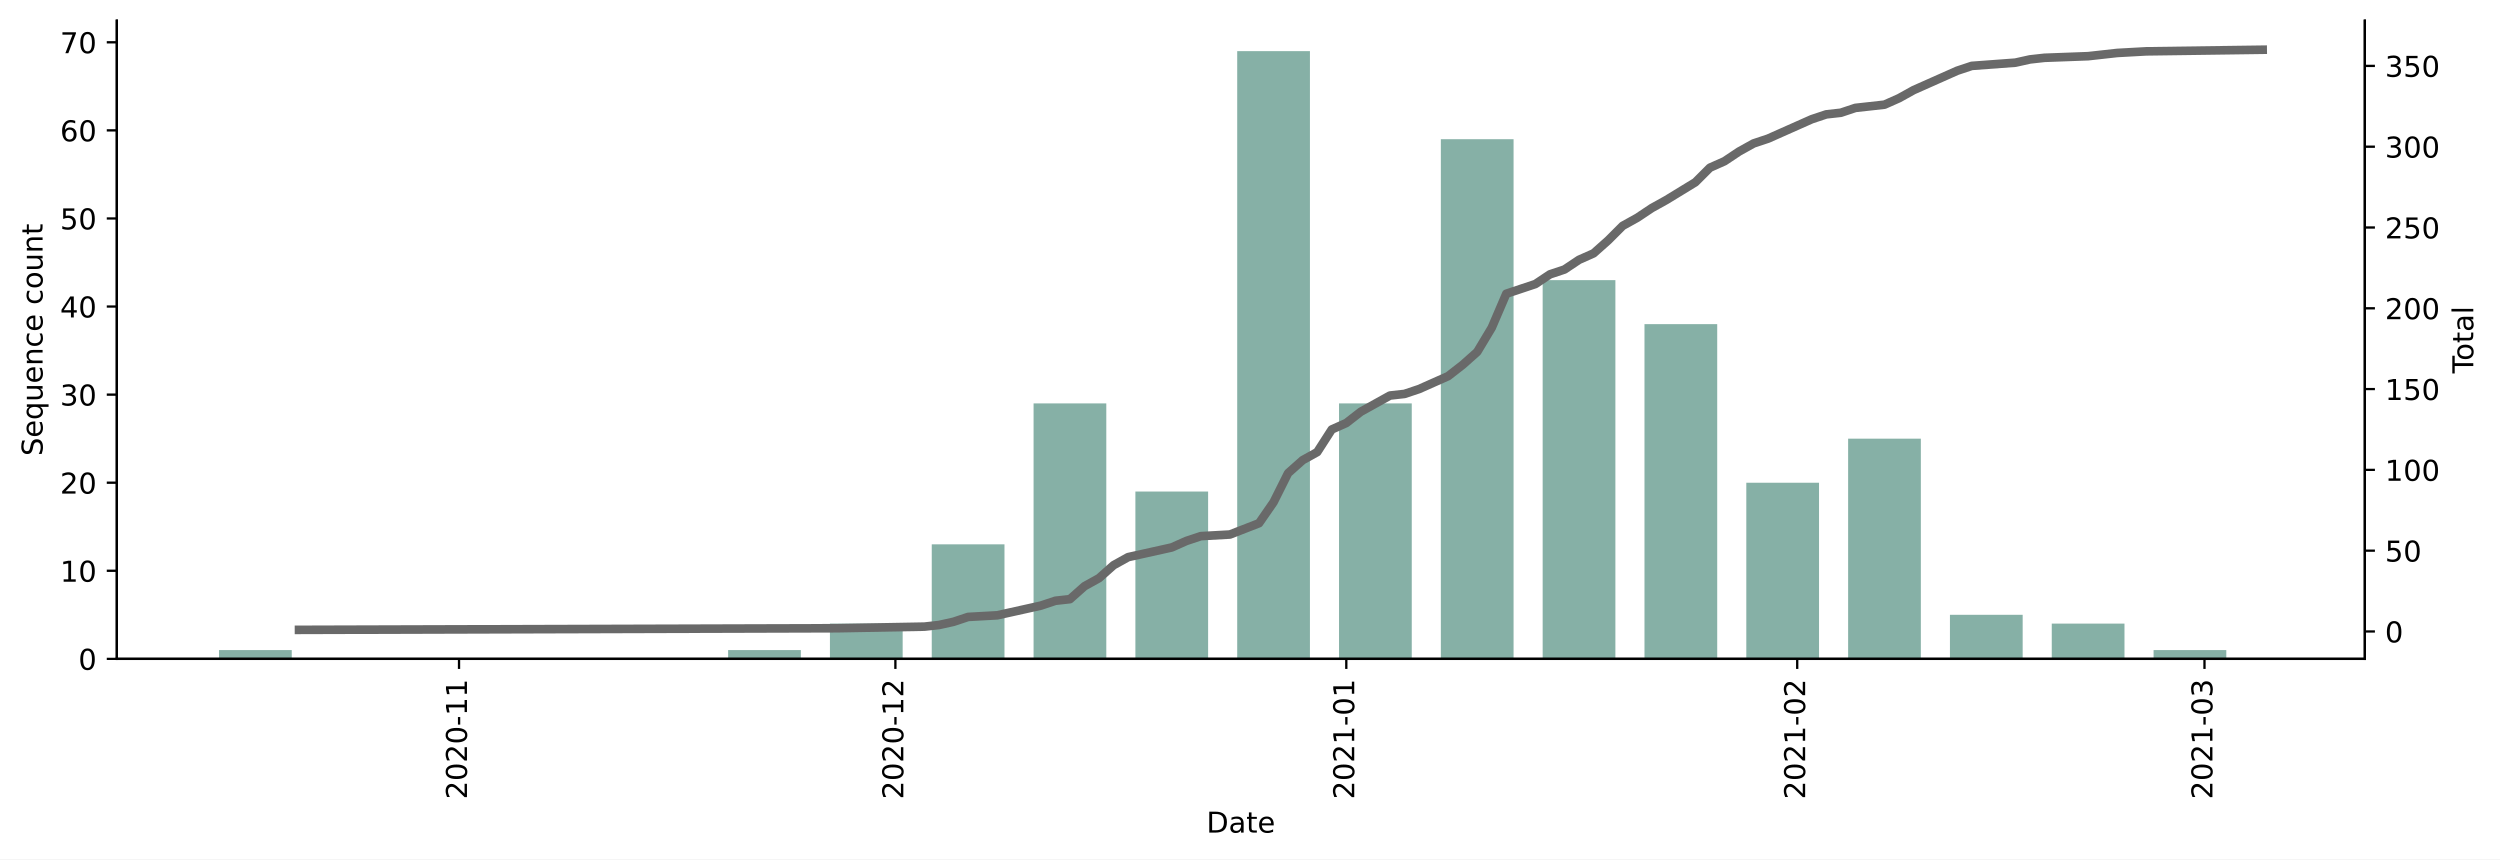
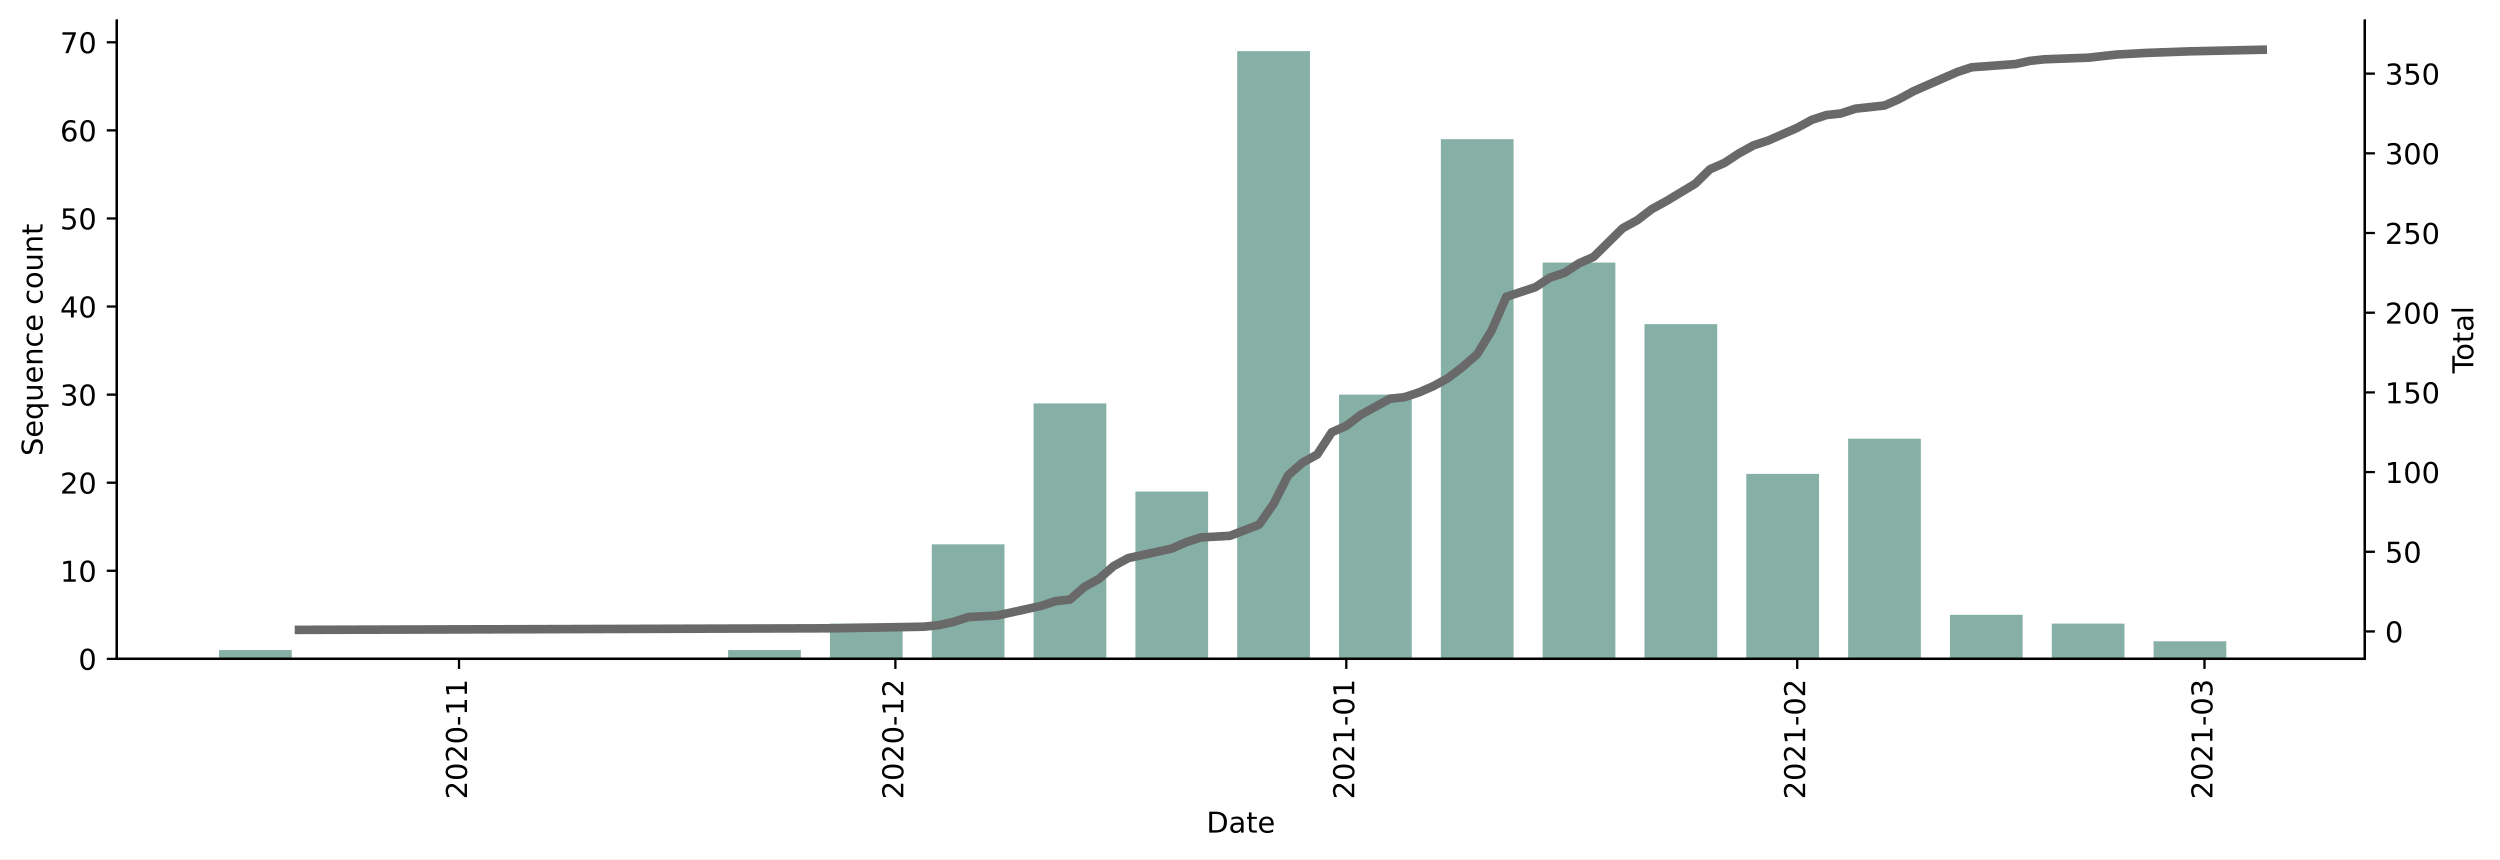
<svg xmlns="http://www.w3.org/2000/svg" xmlns:xlink="http://www.w3.org/1999/xlink" height="298.621pt" version="1.1" viewBox="0 0 868.769 298.621" width="868.769pt">
  <defs>
    <style type="text/css">*{stroke-linecap:butt;stroke-linejoin:round;}</style>
  </defs>
  <g id="figure_1">
    <g id="patch_1">
      <path d="M 0 298.621  L 868.769 298.621  L 868.769 0  L 0 0  z " style="fill:#ffffff;" />
    </g>
    <g id="axes_1">
      <g id="patch_2">
        <path d="M 40.603 228.96  L 821.803 228.96  L 821.803 7.2  L 40.603 7.2  z " style="fill:#ffffff;" />
      </g>
      <g id="patch_3">
-         <path clip-path="url(#p77831f2f05)" d="M 76.112 228.96  L 101.386 228.96  L 101.386 225.899  L 76.112 225.899  z " style="fill:#86b0a6;" />
+         <path clip-path="url(#pec0fd12112)" d="M 76.112 228.96  L 101.386 228.96  L 101.386 225.899  L 76.112 225.899  z " style="fill:#86b0a6;" />
      </g>
      <g id="patch_4">
-         <path clip-path="url(#p77831f2f05)" d="M 253.026 228.96  L 278.299 228.96  L 278.299 225.899  L 253.026 225.899  z " style="fill:#86b0a6;" />
+         <path clip-path="url(#pec0fd12112)" d="M 253.026 228.96  L 278.299 228.96  L 278.299 225.899  L 253.026 225.899  z " style="fill:#86b0a6;" />
      </g>
      <g id="patch_5">
-         <path clip-path="url(#p77831f2f05)" d="M 288.409 228.96  L 313.682 228.96  L 313.682 216.717  L 288.409 216.717  z " style="fill:#86b0a6;" />
+         <path clip-path="url(#pec0fd12112)" d="M 288.409 228.96  L 313.682 228.96  L 313.682 216.717  L 288.409 216.717  z " style="fill:#86b0a6;" />
      </g>
      <g id="patch_6">
-         <path clip-path="url(#p77831f2f05)" d="M 323.791 228.96  L 349.065 228.96  L 349.065 189.169  L 323.791 189.169  z " style="fill:#86b0a6;" />
+         <path clip-path="url(#pec0fd12112)" d="M 323.791 228.96  L 349.065 228.96  L 349.065 189.169  L 323.791 189.169  z " style="fill:#86b0a6;" />
      </g>
      <g id="patch_7">
-         <path clip-path="url(#p77831f2f05)" d="M 359.174 228.96  L 384.447 228.96  L 384.447 140.195  L 359.174 140.195  z " style="fill:#86b0a6;" />
+         <path clip-path="url(#pec0fd12112)" d="M 359.174 228.96  L 384.447 228.96  L 384.447 140.195  L 359.174 140.195  z " style="fill:#86b0a6;" />
      </g>
      <g id="patch_8">
-         <path clip-path="url(#p77831f2f05)" d="M 394.557 228.96  L 419.83 228.96  L 419.83 170.803  L 394.557 170.803  z " style="fill:#86b0a6;" />
+         <path clip-path="url(#pec0fd12112)" d="M 394.557 228.96  L 419.83 228.96  L 419.83 170.803  L 394.557 170.803  z " style="fill:#86b0a6;" />
      </g>
      <g id="patch_9">
-         <path clip-path="url(#p77831f2f05)" d="M 429.939 228.96  L 455.213 228.96  L 455.213 17.76  L 429.939 17.76  z " style="fill:#86b0a6;" />
+         <path clip-path="url(#pec0fd12112)" d="M 429.939 228.96  L 455.213 228.96  L 455.213 17.76  L 429.939 17.76  z " style="fill:#86b0a6;" />
      </g>
      <g id="patch_10">
-         <path clip-path="url(#p77831f2f05)" d="M 465.322 228.96  L 490.596 228.96  L 490.596 140.195  L 465.322 140.195  z " style="fill:#86b0a6;" />
+         <path clip-path="url(#pec0fd12112)" d="M 465.322 228.96  L 490.596 228.96  L 490.596 137.134  L 465.322 137.134  z " style="fill:#86b0a6;" />
      </g>
      <g id="patch_11">
-         <path clip-path="url(#p77831f2f05)" d="M 500.705 228.96  L 525.978 228.96  L 525.978 48.369  L 500.705 48.369  z " style="fill:#86b0a6;" />
+         <path clip-path="url(#pec0fd12112)" d="M 500.705 228.96  L 525.978 228.96  L 525.978 48.369  L 500.705 48.369  z " style="fill:#86b0a6;" />
      </g>
      <g id="patch_12">
-         <path clip-path="url(#p77831f2f05)" d="M 536.088 228.96  L 561.361 228.96  L 561.361 97.343  L 536.088 97.343  z " style="fill:#86b0a6;" />
+         <path clip-path="url(#pec0fd12112)" d="M 536.088 228.96  L 561.361 228.96  L 561.361 91.221  L 536.088 91.221  z " style="fill:#86b0a6;" />
      </g>
      <g id="patch_13">
-         <path clip-path="url(#p77831f2f05)" d="M 571.47 228.96  L 596.744 228.96  L 596.744 112.647  L 571.47 112.647  z " style="fill:#86b0a6;" />
+         <path clip-path="url(#pec0fd12112)" d="M 571.47 228.96  L 596.744 228.96  L 596.744 112.647  L 571.47 112.647  z " style="fill:#86b0a6;" />
      </g>
      <g id="patch_14">
-         <path clip-path="url(#p77831f2f05)" d="M 606.853 228.96  L 632.126 228.96  L 632.126 167.743  L 606.853 167.743  z " style="fill:#86b0a6;" />
+         <path clip-path="url(#pec0fd12112)" d="M 606.853 228.96  L 632.126 228.96  L 632.126 164.682  L 606.853 164.682  z " style="fill:#86b0a6;" />
      </g>
      <g id="patch_15">
-         <path clip-path="url(#p77831f2f05)" d="M 642.236 228.96  L 667.509 228.96  L 667.509 152.438  L 642.236 152.438  z " style="fill:#86b0a6;" />
+         <path clip-path="url(#pec0fd12112)" d="M 642.236 228.96  L 667.509 228.96  L 667.509 152.438  L 642.236 152.438  z " style="fill:#86b0a6;" />
      </g>
      <g id="patch_16">
-         <path clip-path="url(#p77831f2f05)" d="M 677.619 228.96  L 702.892 228.96  L 702.892 213.656  L 677.619 213.656  z " style="fill:#86b0a6;" />
+         <path clip-path="url(#pec0fd12112)" d="M 677.619 228.96  L 702.892 228.96  L 702.892 213.656  L 677.619 213.656  z " style="fill:#86b0a6;" />
      </g>
      <g id="patch_17">
-         <path clip-path="url(#p77831f2f05)" d="M 713.001 228.96  L 738.275 228.96  L 738.275 216.717  L 713.001 216.717  z " style="fill:#86b0a6;" />
+         <path clip-path="url(#pec0fd12112)" d="M 713.001 228.96  L 738.275 228.96  L 738.275 216.717  L 713.001 216.717  z " style="fill:#86b0a6;" />
      </g>
      <g id="patch_18">
-         <path clip-path="url(#p77831f2f05)" d="M 748.384 228.96  L 773.657 228.96  L 773.657 225.899  L 748.384 225.899  z " style="fill:#86b0a6;" />
+         <path clip-path="url(#pec0fd12112)" d="M 748.384 228.96  L 773.657 228.96  L 773.657 222.838  L 748.384 222.838  z " style="fill:#86b0a6;" />
      </g>
      <g id="matplotlib.axis_1">
        <g id="xtick_1">
          <g id="line2d_1">
            <defs>
-               <path d="M 0 0  L 0 3.5  " id="mf6adf9e08a" style="stroke:#000000;stroke-width:0.8;" />
-             </defs>
-             <g>
-               <use style="stroke:#000000;stroke-width:0.8;" x="159.514" xlink:href="#mf6adf9e08a" y="228.96" />
+               <path d="M 0 0  L 0 3.5  " id="mf4866c446b" style="stroke:#000000;stroke-width:0.8;" />
+             </defs>
+             <g>
+               <use style="stroke:#000000;stroke-width:0.8;" x="159.514" xlink:href="#mf4866c446b" y="228.96" />
            </g>
          </g>
          <g id="text_1">
            <g transform="translate(162.2737 277.7428)rotate(-90)scale(0.1 -0.1)">
              <defs>
                <path d="M 19.188 8.297  L 53.609 8.297  L 53.609 0  L 7.328 0  L 7.328 8.297  Q 12.938 14.109 22.625 23.891  Q 32.328 33.688 34.812 36.531  Q 39.547 41.844 41.422 45.531  Q 43.312 49.219 43.312 52.781  Q 43.312 58.594 39.234 62.25  Q 35.156 65.922 28.609 65.922  Q 23.969 65.922 18.812 64.312  Q 13.672 62.703 7.812 59.422  L 7.812 69.391  Q 13.766 71.781 18.938 73  Q 24.125 74.219 28.422 74.219  Q 39.75 74.219 46.484 68.547  Q 53.219 62.891 53.219 53.422  Q 53.219 48.922 51.531 44.891  Q 49.859 40.875 45.406 35.406  Q 44.188 33.984 37.641 27.219  Q 31.109 20.453 19.188 8.297  z " id="DejaVuSans-50" />
                <path d="M 31.781 66.406  Q 24.172 66.406 20.328 58.906  Q 16.5 51.422 16.5 36.375  Q 16.5 21.391 20.328 13.891  Q 24.172 6.391 31.781 6.391  Q 39.453 6.391 43.281 13.891  Q 47.125 21.391 47.125 36.375  Q 47.125 51.422 43.281 58.906  Q 39.453 66.406 31.781 66.406  z M 31.781 74.219  Q 44.047 74.219 50.516 64.516  Q 56.984 54.828 56.984 36.375  Q 56.984 17.969 50.516 8.266  Q 44.047 -1.422 31.781 -1.422  Q 19.531 -1.422 13.062 8.266  Q 6.594 17.969 6.594 36.375  Q 6.594 54.828 13.062 64.516  Q 19.531 74.219 31.781 74.219  z " id="DejaVuSans-48" />
                <path d="M 4.891 31.391  L 31.203 31.391  L 31.203 23.391  L 4.891 23.391  z " id="DejaVuSans-45" />
                <path d="M 12.406 8.297  L 28.516 8.297  L 28.516 63.922  L 10.984 60.406  L 10.984 69.391  L 28.422 72.906  L 38.281 72.906  L 38.281 8.297  L 54.391 8.297  L 54.391 0  L 12.406 0  z " id="DejaVuSans-49" />
              </defs>
              <use xlink:href="#DejaVuSans-50" />
              <use x="63.623" xlink:href="#DejaVuSans-48" />
              <use x="127.246" xlink:href="#DejaVuSans-50" />
              <use x="190.869" xlink:href="#DejaVuSans-48" />
              <use x="254.492" xlink:href="#DejaVuSans-45" />
              <use x="290.576" xlink:href="#DejaVuSans-49" />
              <use x="354.199" xlink:href="#DejaVuSans-49" />
            </g>
          </g>
        </g>
        <g id="xtick_2">
          <g id="line2d_2">
            <g>
-               <use style="stroke:#000000;stroke-width:0.8;" x="311.155" xlink:href="#mf6adf9e08a" y="228.96" />
+               <use style="stroke:#000000;stroke-width:0.8;" x="311.155" xlink:href="#mf4866c446b" y="228.96" />
            </g>
          </g>
          <g id="text_2">
            <g transform="translate(313.914 277.7428)rotate(-90)scale(0.1 -0.1)">
              <use xlink:href="#DejaVuSans-50" />
              <use x="63.623" xlink:href="#DejaVuSans-48" />
              <use x="127.246" xlink:href="#DejaVuSans-50" />
              <use x="190.869" xlink:href="#DejaVuSans-48" />
              <use x="254.492" xlink:href="#DejaVuSans-45" />
              <use x="290.576" xlink:href="#DejaVuSans-49" />
              <use x="354.199" xlink:href="#DejaVuSans-50" />
            </g>
          </g>
        </g>
        <g id="xtick_3">
          <g id="line2d_3">
            <g>
-               <use style="stroke:#000000;stroke-width:0.8;" x="467.85" xlink:href="#mf6adf9e08a" y="228.96" />
+               <use style="stroke:#000000;stroke-width:0.8;" x="467.85" xlink:href="#mf4866c446b" y="228.96" />
            </g>
          </g>
          <g id="text_3">
            <g transform="translate(470.6089 277.7428)rotate(-90)scale(0.1 -0.1)">
              <use xlink:href="#DejaVuSans-50" />
              <use x="63.623" xlink:href="#DejaVuSans-48" />
              <use x="127.246" xlink:href="#DejaVuSans-50" />
              <use x="190.869" xlink:href="#DejaVuSans-49" />
              <use x="254.492" xlink:href="#DejaVuSans-45" />
              <use x="290.576" xlink:href="#DejaVuSans-48" />
              <use x="354.199" xlink:href="#DejaVuSans-49" />
            </g>
          </g>
        </g>
        <g id="xtick_4">
          <g id="line2d_4">
            <g>
-               <use style="stroke:#000000;stroke-width:0.8;" x="624.544" xlink:href="#mf6adf9e08a" y="228.96" />
+               <use style="stroke:#000000;stroke-width:0.8;" x="624.544" xlink:href="#mf4866c446b" y="228.96" />
            </g>
          </g>
          <g id="text_4">
            <g transform="translate(627.3038 277.7428)rotate(-90)scale(0.1 -0.1)">
              <use xlink:href="#DejaVuSans-50" />
              <use x="63.623" xlink:href="#DejaVuSans-48" />
              <use x="127.246" xlink:href="#DejaVuSans-50" />
              <use x="190.869" xlink:href="#DejaVuSans-49" />
              <use x="254.492" xlink:href="#DejaVuSans-45" />
              <use x="290.576" xlink:href="#DejaVuSans-48" />
              <use x="354.199" xlink:href="#DejaVuSans-50" />
            </g>
          </g>
        </g>
        <g id="xtick_5">
          <g id="line2d_5">
            <g>
-               <use style="stroke:#000000;stroke-width:0.8;" x="766.075" xlink:href="#mf6adf9e08a" y="228.96" />
+               <use style="stroke:#000000;stroke-width:0.8;" x="766.075" xlink:href="#mf4866c446b" y="228.96" />
            </g>
          </g>
          <g id="text_5">
            <g transform="translate(768.8347 277.7428)rotate(-90)scale(0.1 -0.1)">
              <defs>
                <path d="M 40.578 39.312  Q 47.656 37.797 51.625 33  Q 55.609 28.219 55.609 21.188  Q 55.609 10.406 48.188 4.484  Q 40.766 -1.422 27.094 -1.422  Q 22.516 -1.422 17.656 -0.516  Q 12.797 0.391 7.625 2.203  L 7.625 11.719  Q 11.719 9.328 16.594 8.109  Q 21.484 6.891 26.812 6.891  Q 36.078 6.891 40.938 10.547  Q 45.797 14.203 45.797 21.188  Q 45.797 27.641 41.281 31.266  Q 36.766 34.906 28.719 34.906  L 20.219 34.906  L 20.219 43.016  L 29.109 43.016  Q 36.375 43.016 40.234 45.922  Q 44.094 48.828 44.094 54.297  Q 44.094 59.906 40.109 62.906  Q 36.141 65.922 28.719 65.922  Q 24.656 65.922 20.016 65.031  Q 15.375 64.156 9.812 62.312  L 9.812 71.094  Q 15.438 72.656 20.344 73.438  Q 25.25 74.219 29.594 74.219  Q 40.828 74.219 47.359 69.109  Q 53.906 64.016 53.906 55.328  Q 53.906 49.266 50.438 45.094  Q 46.969 40.922 40.578 39.312  z " id="DejaVuSans-51" />
              </defs>
              <use xlink:href="#DejaVuSans-50" />
              <use x="63.623" xlink:href="#DejaVuSans-48" />
              <use x="127.246" xlink:href="#DejaVuSans-50" />
              <use x="190.869" xlink:href="#DejaVuSans-49" />
              <use x="254.492" xlink:href="#DejaVuSans-45" />
              <use x="290.576" xlink:href="#DejaVuSans-48" />
              <use x="354.199" xlink:href="#DejaVuSans-51" />
            </g>
          </g>
        </g>
        <g id="text_6">
          <g transform="translate(419.2523 289.3413)scale(0.1 -0.1)">
            <defs>
              <path d="M 19.672 64.797  L 19.672 8.109  L 31.594 8.109  Q 46.688 8.109 53.688 14.938  Q 60.688 21.781 60.688 36.531  Q 60.688 51.172 53.688 57.984  Q 46.688 64.797 31.594 64.797  z M 9.812 72.906  L 30.078 72.906  Q 51.266 72.906 61.172 64.094  Q 71.094 55.281 71.094 36.531  Q 71.094 17.672 61.125 8.828  Q 51.172 0 30.078 0  L 9.812 0  z " id="DejaVuSans-68" />
              <path d="M 34.281 27.484  Q 23.391 27.484 19.188 25  Q 14.984 22.516 14.984 16.5  Q 14.984 11.719 18.141 8.906  Q 21.297 6.109 26.703 6.109  Q 34.188 6.109 38.703 11.406  Q 43.219 16.703 43.219 25.484  L 43.219 27.484  z M 52.203 31.203  L 52.203 0  L 43.219 0  L 43.219 8.297  Q 40.141 3.328 35.547 0.953  Q 30.953 -1.422 24.312 -1.422  Q 15.922 -1.422 10.953 3.297  Q 6 8.016 6 15.922  Q 6 25.141 12.172 29.828  Q 18.359 34.516 30.609 34.516  L 43.219 34.516  L 43.219 35.406  Q 43.219 41.609 39.141 45  Q 35.062 48.391 27.688 48.391  Q 23 48.391 18.547 47.266  Q 14.109 46.141 10.016 43.891  L 10.016 52.203  Q 14.938 54.109 19.578 55.047  Q 24.219 56 28.609 56  Q 40.484 56 46.344 49.844  Q 52.203 43.703 52.203 31.203  z " id="DejaVuSans-97" />
              <path d="M 18.312 70.219  L 18.312 54.688  L 36.812 54.688  L 36.812 47.703  L 18.312 47.703  L 18.312 18.016  Q 18.312 11.328 20.141 9.422  Q 21.969 7.516 27.594 7.516  L 36.812 7.516  L 36.812 0  L 27.594 0  Q 17.188 0 13.234 3.875  Q 9.281 7.766 9.281 18.016  L 9.281 47.703  L 2.688 47.703  L 2.688 54.688  L 9.281 54.688  L 9.281 70.219  z " id="DejaVuSans-116" />
              <path d="M 56.203 29.594  L 56.203 25.203  L 14.891 25.203  Q 15.484 15.922 20.484 11.062  Q 25.484 6.203 34.422 6.203  Q 39.594 6.203 44.453 7.469  Q 49.312 8.734 54.109 11.281  L 54.109 2.781  Q 49.266 0.734 44.188 -0.344  Q 39.109 -1.422 33.891 -1.422  Q 20.797 -1.422 13.156 6.188  Q 5.516 13.812 5.516 26.812  Q 5.516 40.234 12.766 48.109  Q 20.016 56 32.328 56  Q 43.359 56 49.781 48.891  Q 56.203 41.797 56.203 29.594  z M 47.219 32.234  Q 47.125 39.594 43.094 43.984  Q 39.062 48.391 32.422 48.391  Q 24.906 48.391 20.391 44.141  Q 15.875 39.891 15.188 32.172  z " id="DejaVuSans-101" />
            </defs>
            <use xlink:href="#DejaVuSans-68" />
            <use x="77.002" xlink:href="#DejaVuSans-97" />
            <use x="138.281" xlink:href="#DejaVuSans-116" />
            <use x="177.49" xlink:href="#DejaVuSans-101" />
          </g>
        </g>
      </g>
      <g id="matplotlib.axis_2">
        <g id="ytick_1">
          <g id="line2d_6">
            <defs>
-               <path d="M 0 0  L -3.5 0  " id="md14f744e61" style="stroke:#000000;stroke-width:0.8;" />
-             </defs>
-             <g>
-               <use style="stroke:#000000;stroke-width:0.8;" x="40.603" xlink:href="#md14f744e61" y="228.96" />
+               <path d="M 0 0  L -3.5 0  " id="me0c3c23e82" style="stroke:#000000;stroke-width:0.8;" />
+             </defs>
+             <g>
+               <use style="stroke:#000000;stroke-width:0.8;" x="40.603" xlink:href="#me0c3c23e82" y="228.96" />
            </g>
          </g>
          <g id="text_7">
            <g transform="translate(27.24063 232.7592)scale(0.1 -0.1)">
              <use xlink:href="#DejaVuSans-48" />
            </g>
          </g>
        </g>
        <g id="ytick_2">
          <g id="line2d_7">
            <g>
-               <use style="stroke:#000000;stroke-width:0.8;" x="40.603" xlink:href="#md14f744e61" y="198.351" />
+               <use style="stroke:#000000;stroke-width:0.8;" x="40.603" xlink:href="#me0c3c23e82" y="198.351" />
            </g>
          </g>
          <g id="text_8">
            <g transform="translate(20.87813 202.1505)scale(0.1 -0.1)">
              <use xlink:href="#DejaVuSans-49" />
              <use x="63.623" xlink:href="#DejaVuSans-48" />
            </g>
          </g>
        </g>
        <g id="ytick_3">
          <g id="line2d_8">
            <g>
-               <use style="stroke:#000000;stroke-width:0.8;" x="40.603" xlink:href="#md14f744e61" y="167.743" />
+               <use style="stroke:#000000;stroke-width:0.8;" x="40.603" xlink:href="#me0c3c23e82" y="167.743" />
            </g>
          </g>
          <g id="text_9">
            <g transform="translate(20.87813 171.5418)scale(0.1 -0.1)">
              <use xlink:href="#DejaVuSans-50" />
              <use x="63.623" xlink:href="#DejaVuSans-48" />
            </g>
          </g>
        </g>
        <g id="ytick_4">
          <g id="line2d_9">
            <g>
-               <use style="stroke:#000000;stroke-width:0.8;" x="40.603" xlink:href="#md14f744e61" y="137.134" />
+               <use style="stroke:#000000;stroke-width:0.8;" x="40.603" xlink:href="#me0c3c23e82" y="137.134" />
            </g>
          </g>
          <g id="text_10">
            <g transform="translate(20.87813 140.9331)scale(0.1 -0.1)">
              <use xlink:href="#DejaVuSans-51" />
              <use x="63.623" xlink:href="#DejaVuSans-48" />
            </g>
          </g>
        </g>
        <g id="ytick_5">
          <g id="line2d_10">
            <g>
-               <use style="stroke:#000000;stroke-width:0.8;" x="40.603" xlink:href="#md14f744e61" y="106.525" />
+               <use style="stroke:#000000;stroke-width:0.8;" x="40.603" xlink:href="#me0c3c23e82" y="106.525" />
            </g>
          </g>
          <g id="text_11">
            <g transform="translate(20.87813 110.3244)scale(0.1 -0.1)">
              <defs>
                <path d="M 37.797 64.312  L 12.891 25.391  L 37.797 25.391  z M 35.203 72.906  L 47.609 72.906  L 47.609 25.391  L 58.016 25.391  L 58.016 17.188  L 47.609 17.188  L 47.609 0  L 37.797 0  L 37.797 17.188  L 4.891 17.188  L 4.891 26.703  z " id="DejaVuSans-52" />
              </defs>
              <use xlink:href="#DejaVuSans-52" />
              <use x="63.623" xlink:href="#DejaVuSans-48" />
            </g>
          </g>
        </g>
        <g id="ytick_6">
          <g id="line2d_11">
            <g>
-               <use style="stroke:#000000;stroke-width:0.8;" x="40.603" xlink:href="#md14f744e61" y="75.917" />
+               <use style="stroke:#000000;stroke-width:0.8;" x="40.603" xlink:href="#me0c3c23e82" y="75.917" />
            </g>
          </g>
          <g id="text_12">
            <g transform="translate(20.87813 79.71574)scale(0.1 -0.1)">
              <defs>
                <path d="M 10.797 72.906  L 49.516 72.906  L 49.516 64.594  L 19.828 64.594  L 19.828 46.734  Q 21.969 47.469 24.109 47.828  Q 26.266 48.188 28.422 48.188  Q 40.625 48.188 47.75 41.5  Q 54.891 34.812 54.891 23.391  Q 54.891 11.625 47.562 5.094  Q 40.234 -1.422 26.906 -1.422  Q 22.312 -1.422 17.547 -0.641  Q 12.797 0.141 7.719 1.703  L 7.719 11.625  Q 12.109 9.234 16.797 8.062  Q 21.484 6.891 26.703 6.891  Q 35.156 6.891 40.078 11.328  Q 45.016 15.766 45.016 23.391  Q 45.016 31 40.078 35.438  Q 35.156 39.891 26.703 39.891  Q 22.75 39.891 18.812 39.016  Q 14.891 38.141 10.797 36.281  z " id="DejaVuSans-53" />
              </defs>
              <use xlink:href="#DejaVuSans-53" />
              <use x="63.623" xlink:href="#DejaVuSans-48" />
            </g>
          </g>
        </g>
        <g id="ytick_7">
          <g id="line2d_12">
            <g>
-               <use style="stroke:#000000;stroke-width:0.8;" x="40.603" xlink:href="#md14f744e61" y="45.308" />
+               <use style="stroke:#000000;stroke-width:0.8;" x="40.603" xlink:href="#me0c3c23e82" y="45.308" />
            </g>
          </g>
          <g id="text_13">
            <g transform="translate(20.87813 49.10704)scale(0.1 -0.1)">
              <defs>
                <path d="M 33.016 40.375  Q 26.375 40.375 22.484 35.828  Q 18.609 31.297 18.609 23.391  Q 18.609 15.531 22.484 10.953  Q 26.375 6.391 33.016 6.391  Q 39.656 6.391 43.531 10.953  Q 47.406 15.531 47.406 23.391  Q 47.406 31.297 43.531 35.828  Q 39.656 40.375 33.016 40.375  z M 52.594 71.297  L 52.594 62.312  Q 48.875 64.062 45.094 64.984  Q 41.312 65.922 37.594 65.922  Q 27.828 65.922 22.672 59.328  Q 17.531 52.734 16.797 39.406  Q 19.672 43.656 24.016 45.922  Q 28.375 48.188 33.594 48.188  Q 44.578 48.188 50.953 41.516  Q 57.328 34.859 57.328 23.391  Q 57.328 12.156 50.688 5.359  Q 44.047 -1.422 33.016 -1.422  Q 20.359 -1.422 13.672 8.266  Q 6.984 17.969 6.984 36.375  Q 6.984 53.656 15.188 63.938  Q 23.391 74.219 37.203 74.219  Q 40.922 74.219 44.703 73.484  Q 48.484 72.75 52.594 71.297  z " id="DejaVuSans-54" />
              </defs>
              <use xlink:href="#DejaVuSans-54" />
              <use x="63.623" xlink:href="#DejaVuSans-48" />
            </g>
          </g>
        </g>
        <g id="ytick_8">
          <g id="line2d_13">
            <g>
-               <use style="stroke:#000000;stroke-width:0.8;" x="40.603" xlink:href="#md14f744e61" y="14.699" />
+               <use style="stroke:#000000;stroke-width:0.8;" x="40.603" xlink:href="#me0c3c23e82" y="14.699" />
            </g>
          </g>
          <g id="text_14">
            <g transform="translate(20.87813 18.49835)scale(0.1 -0.1)">
              <defs>
                <path d="M 8.203 72.906  L 55.078 72.906  L 55.078 68.703  L 28.609 0  L 18.312 0  L 43.219 64.594  L 8.203 64.594  z " id="DejaVuSans-55" />
              </defs>
              <use xlink:href="#DejaVuSans-55" />
              <use x="63.623" xlink:href="#DejaVuSans-48" />
            </g>
          </g>
        </g>
        <g id="text_15">
          <g transform="translate(14.79844 158.4402)rotate(-90)scale(0.1 -0.1)">
            <defs>
              <path d="M 53.516 70.516  L 53.516 60.891  Q 47.906 63.578 42.922 64.891  Q 37.938 66.219 33.297 66.219  Q 25.25 66.219 20.875 63.094  Q 16.5 59.969 16.5 54.203  Q 16.5 49.359 19.406 46.891  Q 22.312 44.438 30.422 42.922  L 36.375 41.703  Q 47.406 39.594 52.656 34.297  Q 57.906 29 57.906 20.125  Q 57.906 9.516 50.797 4.047  Q 43.703 -1.422 29.984 -1.422  Q 24.812 -1.422 18.969 -0.25  Q 13.141 0.922 6.891 3.219  L 6.891 13.375  Q 12.891 10.016 18.656 8.297  Q 24.422 6.594 29.984 6.594  Q 38.422 6.594 43.016 9.906  Q 47.609 13.234 47.609 19.391  Q 47.609 24.75 44.312 27.781  Q 41.016 30.812 33.5 32.328  L 27.484 33.5  Q 16.453 35.688 11.516 40.375  Q 6.594 45.062 6.594 53.422  Q 6.594 63.094 13.406 68.656  Q 20.219 74.219 32.172 74.219  Q 37.312 74.219 42.625 73.281  Q 47.953 72.359 53.516 70.516  z " id="DejaVuSans-83" />
              <path d="M 14.797 27.297  Q 14.797 17.391 18.875 11.75  Q 22.953 6.109 30.078 6.109  Q 37.203 6.109 41.297 11.75  Q 45.406 17.391 45.406 27.297  Q 45.406 37.203 41.297 42.844  Q 37.203 48.484 30.078 48.484  Q 22.953 48.484 18.875 42.844  Q 14.797 37.203 14.797 27.297  z M 45.406 8.203  Q 42.578 3.328 38.25 0.953  Q 33.938 -1.422 27.875 -1.422  Q 17.969 -1.422 11.734 6.484  Q 5.516 14.406 5.516 27.297  Q 5.516 40.188 11.734 48.094  Q 17.969 56 27.875 56  Q 33.938 56 38.25 53.625  Q 42.578 51.266 45.406 46.391  L 45.406 54.688  L 54.391 54.688  L 54.391 -20.797  L 45.406 -20.797  z " id="DejaVuSans-113" />
              <path d="M 8.5 21.578  L 8.5 54.688  L 17.484 54.688  L 17.484 21.922  Q 17.484 14.156 20.5 10.266  Q 23.531 6.391 29.594 6.391  Q 36.859 6.391 41.078 11.031  Q 45.312 15.672 45.312 23.688  L 45.312 54.688  L 54.297 54.688  L 54.297 0  L 45.312 0  L 45.312 8.406  Q 42.047 3.422 37.719 1  Q 33.406 -1.422 27.688 -1.422  Q 18.266 -1.422 13.375 4.438  Q 8.5 10.297 8.5 21.578  z M 31.109 56  z " id="DejaVuSans-117" />
              <path d="M 54.891 33.016  L 54.891 0  L 45.906 0  L 45.906 32.719  Q 45.906 40.484 42.875 44.328  Q 39.844 48.188 33.797 48.188  Q 26.516 48.188 22.312 43.547  Q 18.109 38.922 18.109 30.906  L 18.109 0  L 9.078 0  L 9.078 54.688  L 18.109 54.688  L 18.109 46.188  Q 21.344 51.125 25.703 53.562  Q 30.078 56 35.797 56  Q 45.219 56 50.047 50.172  Q 54.891 44.344 54.891 33.016  z " id="DejaVuSans-110" />
              <path d="M 48.781 52.594  L 48.781 44.188  Q 44.969 46.297 41.141 47.344  Q 37.312 48.391 33.406 48.391  Q 24.656 48.391 19.812 42.844  Q 14.984 37.312 14.984 27.297  Q 14.984 17.281 19.812 11.734  Q 24.656 6.203 33.406 6.203  Q 37.312 6.203 41.141 7.25  Q 44.969 8.297 48.781 10.406  L 48.781 2.094  Q 45.016 0.344 40.984 -0.531  Q 36.969 -1.422 32.422 -1.422  Q 20.062 -1.422 12.781 6.344  Q 5.516 14.109 5.516 27.297  Q 5.516 40.672 12.859 48.328  Q 20.219 56 33.016 56  Q 37.156 56 41.109 55.141  Q 45.062 54.297 48.781 52.594  z " id="DejaVuSans-99" />
              <path id="DejaVuSans-32" />
              <path d="M 30.609 48.391  Q 23.391 48.391 19.188 42.75  Q 14.984 37.109 14.984 27.297  Q 14.984 17.484 19.156 11.844  Q 23.344 6.203 30.609 6.203  Q 37.797 6.203 41.984 11.859  Q 46.188 17.531 46.188 27.297  Q 46.188 37.016 41.984 42.703  Q 37.797 48.391 30.609 48.391  z M 30.609 56  Q 42.328 56 49.016 48.375  Q 55.719 40.766 55.719 27.297  Q 55.719 13.875 49.016 6.219  Q 42.328 -1.422 30.609 -1.422  Q 18.844 -1.422 12.172 6.219  Q 5.516 13.875 5.516 27.297  Q 5.516 40.766 12.172 48.375  Q 18.844 56 30.609 56  z " id="DejaVuSans-111" />
            </defs>
            <use xlink:href="#DejaVuSans-83" />
            <use x="63.477" xlink:href="#DejaVuSans-101" />
            <use x="125" xlink:href="#DejaVuSans-113" />
            <use x="188.477" xlink:href="#DejaVuSans-117" />
            <use x="251.855" xlink:href="#DejaVuSans-101" />
            <use x="313.379" xlink:href="#DejaVuSans-110" />
            <use x="376.758" xlink:href="#DejaVuSans-99" />
            <use x="431.738" xlink:href="#DejaVuSans-101" />
            <use x="493.262" xlink:href="#DejaVuSans-32" />
            <use x="525.049" xlink:href="#DejaVuSans-99" />
            <use x="580.029" xlink:href="#DejaVuSans-111" />
            <use x="641.211" xlink:href="#DejaVuSans-117" />
            <use x="704.59" xlink:href="#DejaVuSans-110" />
            <use x="767.969" xlink:href="#DejaVuSans-116" />
          </g>
        </g>
      </g>
      <g id="patch_19">
        <path d="M 40.603 228.96  L 40.603 7.2  " style="fill:none;stroke:#000000;stroke-linecap:square;stroke-linejoin:miter;stroke-width:0.8;" />
      </g>
      <g id="patch_20">
        <path d="M 821.803 228.96  L 821.803 7.2  " style="fill:none;stroke:#000000;stroke-linecap:square;stroke-linejoin:miter;stroke-width:0.8;" />
      </g>
      <g id="patch_21">
        <path d="M 40.603 228.96  L 821.803 228.96  " style="fill:none;stroke:#000000;stroke-linecap:square;stroke-linejoin:miter;stroke-width:0.8;" />
      </g>
    </g>
    <g id="axes_2">
      <g id="matplotlib.axis_3">
        <g id="ytick_9">
          <g id="line2d_14">
            <defs>
-               <path d="M 0 0  L 3.5 0  " id="m8d2cb19a6f" style="stroke:#000000;stroke-width:0.8;" />
-             </defs>
-             <g>
-               <use style="stroke:#000000;stroke-width:0.8;" x="821.803" xlink:href="#m8d2cb19a6f" y="219.442" />
+               <path d="M 0 0  L 3.5 0  " id="mc25c492341" style="stroke:#000000;stroke-width:0.8;" />
+             </defs>
+             <g>
+               <use style="stroke:#000000;stroke-width:0.8;" x="821.803" xlink:href="#mc25c492341" y="219.434" />
            </g>
          </g>
          <g id="text_16">
-             <g transform="translate(828.8031 223.2408)scale(0.1 -0.1)">
+             <g transform="translate(828.8031 223.2331)scale(0.1 -0.1)">
              <use xlink:href="#DejaVuSans-48" />
            </g>
          </g>
        </g>
        <g id="ytick_10">
          <g id="line2d_15">
            <g>
-               <use style="stroke:#000000;stroke-width:0.8;" x="821.803" xlink:href="#m8d2cb19a6f" y="191.364" />
+               <use style="stroke:#000000;stroke-width:0.8;" x="821.803" xlink:href="#mc25c492341" y="191.742" />
            </g>
          </g>
          <g id="text_17">
-             <g transform="translate(828.8031 195.1628)scale(0.1 -0.1)">
+             <g transform="translate(828.8031 195.5408)scale(0.1 -0.1)">
              <use xlink:href="#DejaVuSans-53" />
              <use x="63.623" xlink:href="#DejaVuSans-48" />
            </g>
          </g>
        </g>
        <g id="ytick_11">
          <g id="line2d_16">
            <g>
-               <use style="stroke:#000000;stroke-width:0.8;" x="821.803" xlink:href="#m8d2cb19a6f" y="163.286" />
+               <use style="stroke:#000000;stroke-width:0.8;" x="821.803" xlink:href="#mc25c492341" y="164.049" />
            </g>
          </g>
          <g id="text_18">
-             <g transform="translate(828.8031 167.0848)scale(0.1 -0.1)">
+             <g transform="translate(828.8031 167.8485)scale(0.1 -0.1)">
              <use xlink:href="#DejaVuSans-49" />
              <use x="63.623" xlink:href="#DejaVuSans-48" />
              <use x="127.246" xlink:href="#DejaVuSans-48" />
            </g>
          </g>
        </g>
        <g id="ytick_12">
          <g id="line2d_17">
            <g>
-               <use style="stroke:#000000;stroke-width:0.8;" x="821.803" xlink:href="#m8d2cb19a6f" y="135.208" />
+               <use style="stroke:#000000;stroke-width:0.8;" x="821.803" xlink:href="#mc25c492341" y="136.357" />
            </g>
          </g>
          <g id="text_19">
-             <g transform="translate(828.8031 139.0068)scale(0.1 -0.1)">
+             <g transform="translate(828.8031 140.1561)scale(0.1 -0.1)">
              <use xlink:href="#DejaVuSans-49" />
              <use x="63.623" xlink:href="#DejaVuSans-53" />
              <use x="127.246" xlink:href="#DejaVuSans-48" />
            </g>
          </g>
        </g>
        <g id="ytick_13">
          <g id="line2d_18">
            <g>
-               <use style="stroke:#000000;stroke-width:0.8;" x="821.803" xlink:href="#m8d2cb19a6f" y="107.13" />
+               <use style="stroke:#000000;stroke-width:0.8;" x="821.803" xlink:href="#mc25c492341" y="108.665" />
            </g>
          </g>
          <g id="text_20">
-             <g transform="translate(828.8031 110.9288)scale(0.1 -0.1)">
+             <g transform="translate(828.8031 112.4638)scale(0.1 -0.1)">
              <use xlink:href="#DejaVuSans-50" />
              <use x="63.623" xlink:href="#DejaVuSans-48" />
              <use x="127.246" xlink:href="#DejaVuSans-48" />
            </g>
          </g>
        </g>
        <g id="ytick_14">
          <g id="line2d_19">
            <g>
-               <use style="stroke:#000000;stroke-width:0.8;" x="821.803" xlink:href="#m8d2cb19a6f" y="79.052" />
+               <use style="stroke:#000000;stroke-width:0.8;" x="821.803" xlink:href="#mc25c492341" y="80.972" />
            </g>
          </g>
          <g id="text_21">
-             <g transform="translate(828.8031 82.85081)scale(0.1 -0.1)">
+             <g transform="translate(828.8031 84.77153)scale(0.1 -0.1)">
              <use xlink:href="#DejaVuSans-50" />
              <use x="63.623" xlink:href="#DejaVuSans-53" />
              <use x="127.246" xlink:href="#DejaVuSans-48" />
            </g>
          </g>
        </g>
        <g id="ytick_15">
          <g id="line2d_20">
            <g>
-               <use style="stroke:#000000;stroke-width:0.8;" x="821.803" xlink:href="#m8d2cb19a6f" y="50.974" />
+               <use style="stroke:#000000;stroke-width:0.8;" x="821.803" xlink:href="#mc25c492341" y="53.28" />
            </g>
          </g>
          <g id="text_22">
-             <g transform="translate(828.8031 54.77281)scale(0.1 -0.1)">
+             <g transform="translate(828.8031 57.07922)scale(0.1 -0.1)">
              <use xlink:href="#DejaVuSans-51" />
              <use x="63.623" xlink:href="#DejaVuSans-48" />
              <use x="127.246" xlink:href="#DejaVuSans-48" />
            </g>
          </g>
        </g>
        <g id="ytick_16">
          <g id="line2d_21">
            <g>
-               <use style="stroke:#000000;stroke-width:0.8;" x="821.803" xlink:href="#m8d2cb19a6f" y="22.896" />
+               <use style="stroke:#000000;stroke-width:0.8;" x="821.803" xlink:href="#mc25c492341" y="25.588" />
            </g>
          </g>
          <g id="text_23">
-             <g transform="translate(828.8031 26.69482)scale(0.1 -0.1)">
+             <g transform="translate(828.8031 29.38691)scale(0.1 -0.1)">
              <use xlink:href="#DejaVuSans-51" />
              <use x="63.623" xlink:href="#DejaVuSans-53" />
              <use x="127.246" xlink:href="#DejaVuSans-48" />
            </g>
          </g>
        </g>
        <g id="text_24">
          <g transform="translate(859.4891 129.7566)rotate(-90)scale(0.1 -0.1)">
            <defs>
              <path d="M -0.297 72.906  L 61.375 72.906  L 61.375 64.594  L 35.5 64.594  L 35.5 0  L 25.594 0  L 25.594 64.594  L -0.297 64.594  z " id="DejaVuSans-84" />
              <path d="M 9.422 75.984  L 18.406 75.984  L 18.406 0  L 9.422 0  z " id="DejaVuSans-108" />
            </defs>
            <use xlink:href="#DejaVuSans-84" />
            <use x="44.084" xlink:href="#DejaVuSans-111" />
            <use x="105.266" xlink:href="#DejaVuSans-116" />
            <use x="144.475" xlink:href="#DejaVuSans-97" />
            <use x="205.754" xlink:href="#DejaVuSans-108" />
          </g>
        </g>
      </g>
      <g id="line2d_22">
-         <path clip-path="url(#p77831f2f05)" d="M 103.913 218.88  L 290.936 218.318  L 321.264 217.757  L 326.319 217.195  L 331.373 216.072  L 336.428 214.388  L 346.537 213.826  L 356.647 211.58  L 361.701 210.457  L 366.756 208.772  L 371.811 208.21  L 376.865 203.718  L 381.92 200.91  L 386.975 196.418  L 392.029 193.61  L 397.084 192.487  L 407.193 190.24  L 412.248 187.994  L 417.303 186.31  L 427.412 185.748  L 437.521 181.817  L 442.576 174.517  L 447.631 164.409  L 452.685 159.916  L 457.74 157.108  L 462.795 149.247  L 467.85 147  L 472.904 143.069  L 477.959 140.262  L 483.014 137.454  L 488.068 136.892  L 493.123 135.208  L 498.178 132.961  L 503.232 130.715  L 508.287 126.784  L 513.342 122.292  L 518.396 113.868  L 523.451 102.076  L 528.506 100.391  L 533.56 98.706  L 538.615 95.337  L 543.67 93.652  L 548.724 90.283  L 553.779 88.037  L 558.834 83.544  L 563.888 78.49  L 568.943 75.682  L 573.998 72.313  L 579.052 69.505  L 589.162 63.328  L 594.216 58.274  L 599.271 56.028  L 604.326 52.658  L 609.38 49.85  L 614.435 48.166  L 619.49 45.92  L 624.544 43.673  L 629.599 41.427  L 634.654 39.742  L 639.708 39.181  L 644.763 37.496  L 649.818 36.935  L 654.872 36.373  L 659.927 34.127  L 664.982 31.319  L 670.037 29.073  L 675.091 26.827  L 680.146 24.58  L 685.201 22.896  L 700.365 21.772  L 705.419 20.649  L 710.474 20.088  L 725.638 19.526  L 730.693 18.965  L 735.747 18.403  L 745.857 17.842  L 786.294 17.28  " style="fill:none;stroke:#696969;stroke-linecap:square;stroke-width:3;" />
+         <path clip-path="url(#pec0fd12112)" d="M 103.913 218.88  L 290.936 218.326  L 321.264 217.772  L 326.319 217.218  L 331.373 216.111  L 336.428 214.449  L 346.537 213.895  L 356.647 211.68  L 361.701 210.572  L 366.756 208.911  L 371.811 208.357  L 376.865 203.926  L 381.92 201.157  L 386.975 196.726  L 392.029 193.957  L 397.084 192.849  L 407.193 190.634  L 412.248 188.418  L 417.303 186.757  L 427.412 186.203  L 437.521 182.326  L 442.576 175.126  L 447.631 165.157  L 452.685 160.726  L 457.74 157.957  L 462.795 150.203  L 467.85 147.988  L 472.904 144.111  L 477.959 141.342  L 483.014 138.572  L 488.068 138.018  L 493.123 136.357  L 498.178 134.142  L 503.232 131.372  L 508.287 127.495  L 513.342 123.065  L 518.396 114.757  L 523.451 103.126  L 528.506 101.465  L 533.56 99.803  L 538.615 96.48  L 543.67 94.818  L 548.724 91.495  L 553.779 89.28  L 558.834 84.295  L 563.888 79.311  L 568.943 76.542  L 573.998 72.665  L 579.052 69.895  L 589.162 63.803  L 594.216 58.818  L 599.271 56.603  L 604.326 53.28  L 609.38 50.511  L 614.435 48.849  L 619.49 46.634  L 624.544 44.418  L 629.599 41.649  L 634.654 39.988  L 639.708 39.434  L 644.763 37.772  L 649.818 37.218  L 654.872 36.665  L 659.927 34.449  L 664.982 31.68  L 670.037 29.465  L 675.091 27.249  L 680.146 25.034  L 685.201 23.372  L 700.365 22.265  L 705.419 21.157  L 710.474 20.603  L 725.638 20.049  L 730.693 19.495  L 735.747 18.942  L 745.857 18.388  L 761.021 17.834  L 786.294 17.28  " style="fill:none;stroke:#696969;stroke-linecap:square;stroke-width:3;" />
      </g>
      <g id="patch_22">
        <path d="M 40.603 228.96  L 40.603 7.2  " style="fill:none;stroke:#000000;stroke-linecap:square;stroke-linejoin:miter;stroke-width:0.8;" />
      </g>
      <g id="patch_23">
        <path d="M 821.803 228.96  L 821.803 7.2  " style="fill:none;stroke:#000000;stroke-linecap:square;stroke-linejoin:miter;stroke-width:0.8;" />
      </g>
      <g id="patch_24">
        <path d="M 40.603 228.96  L 821.803 228.96  " style="fill:none;stroke:#000000;stroke-linecap:square;stroke-linejoin:miter;stroke-width:0.8;" />
      </g>
    </g>
  </g>
  <defs>
-     <clipPath id="p77831f2f05">
+     <clipPath id="pec0fd12112">
      <rect height="221.76" width="781.2" x="40.603" y="7.2" />
    </clipPath>
  </defs>
</svg>
